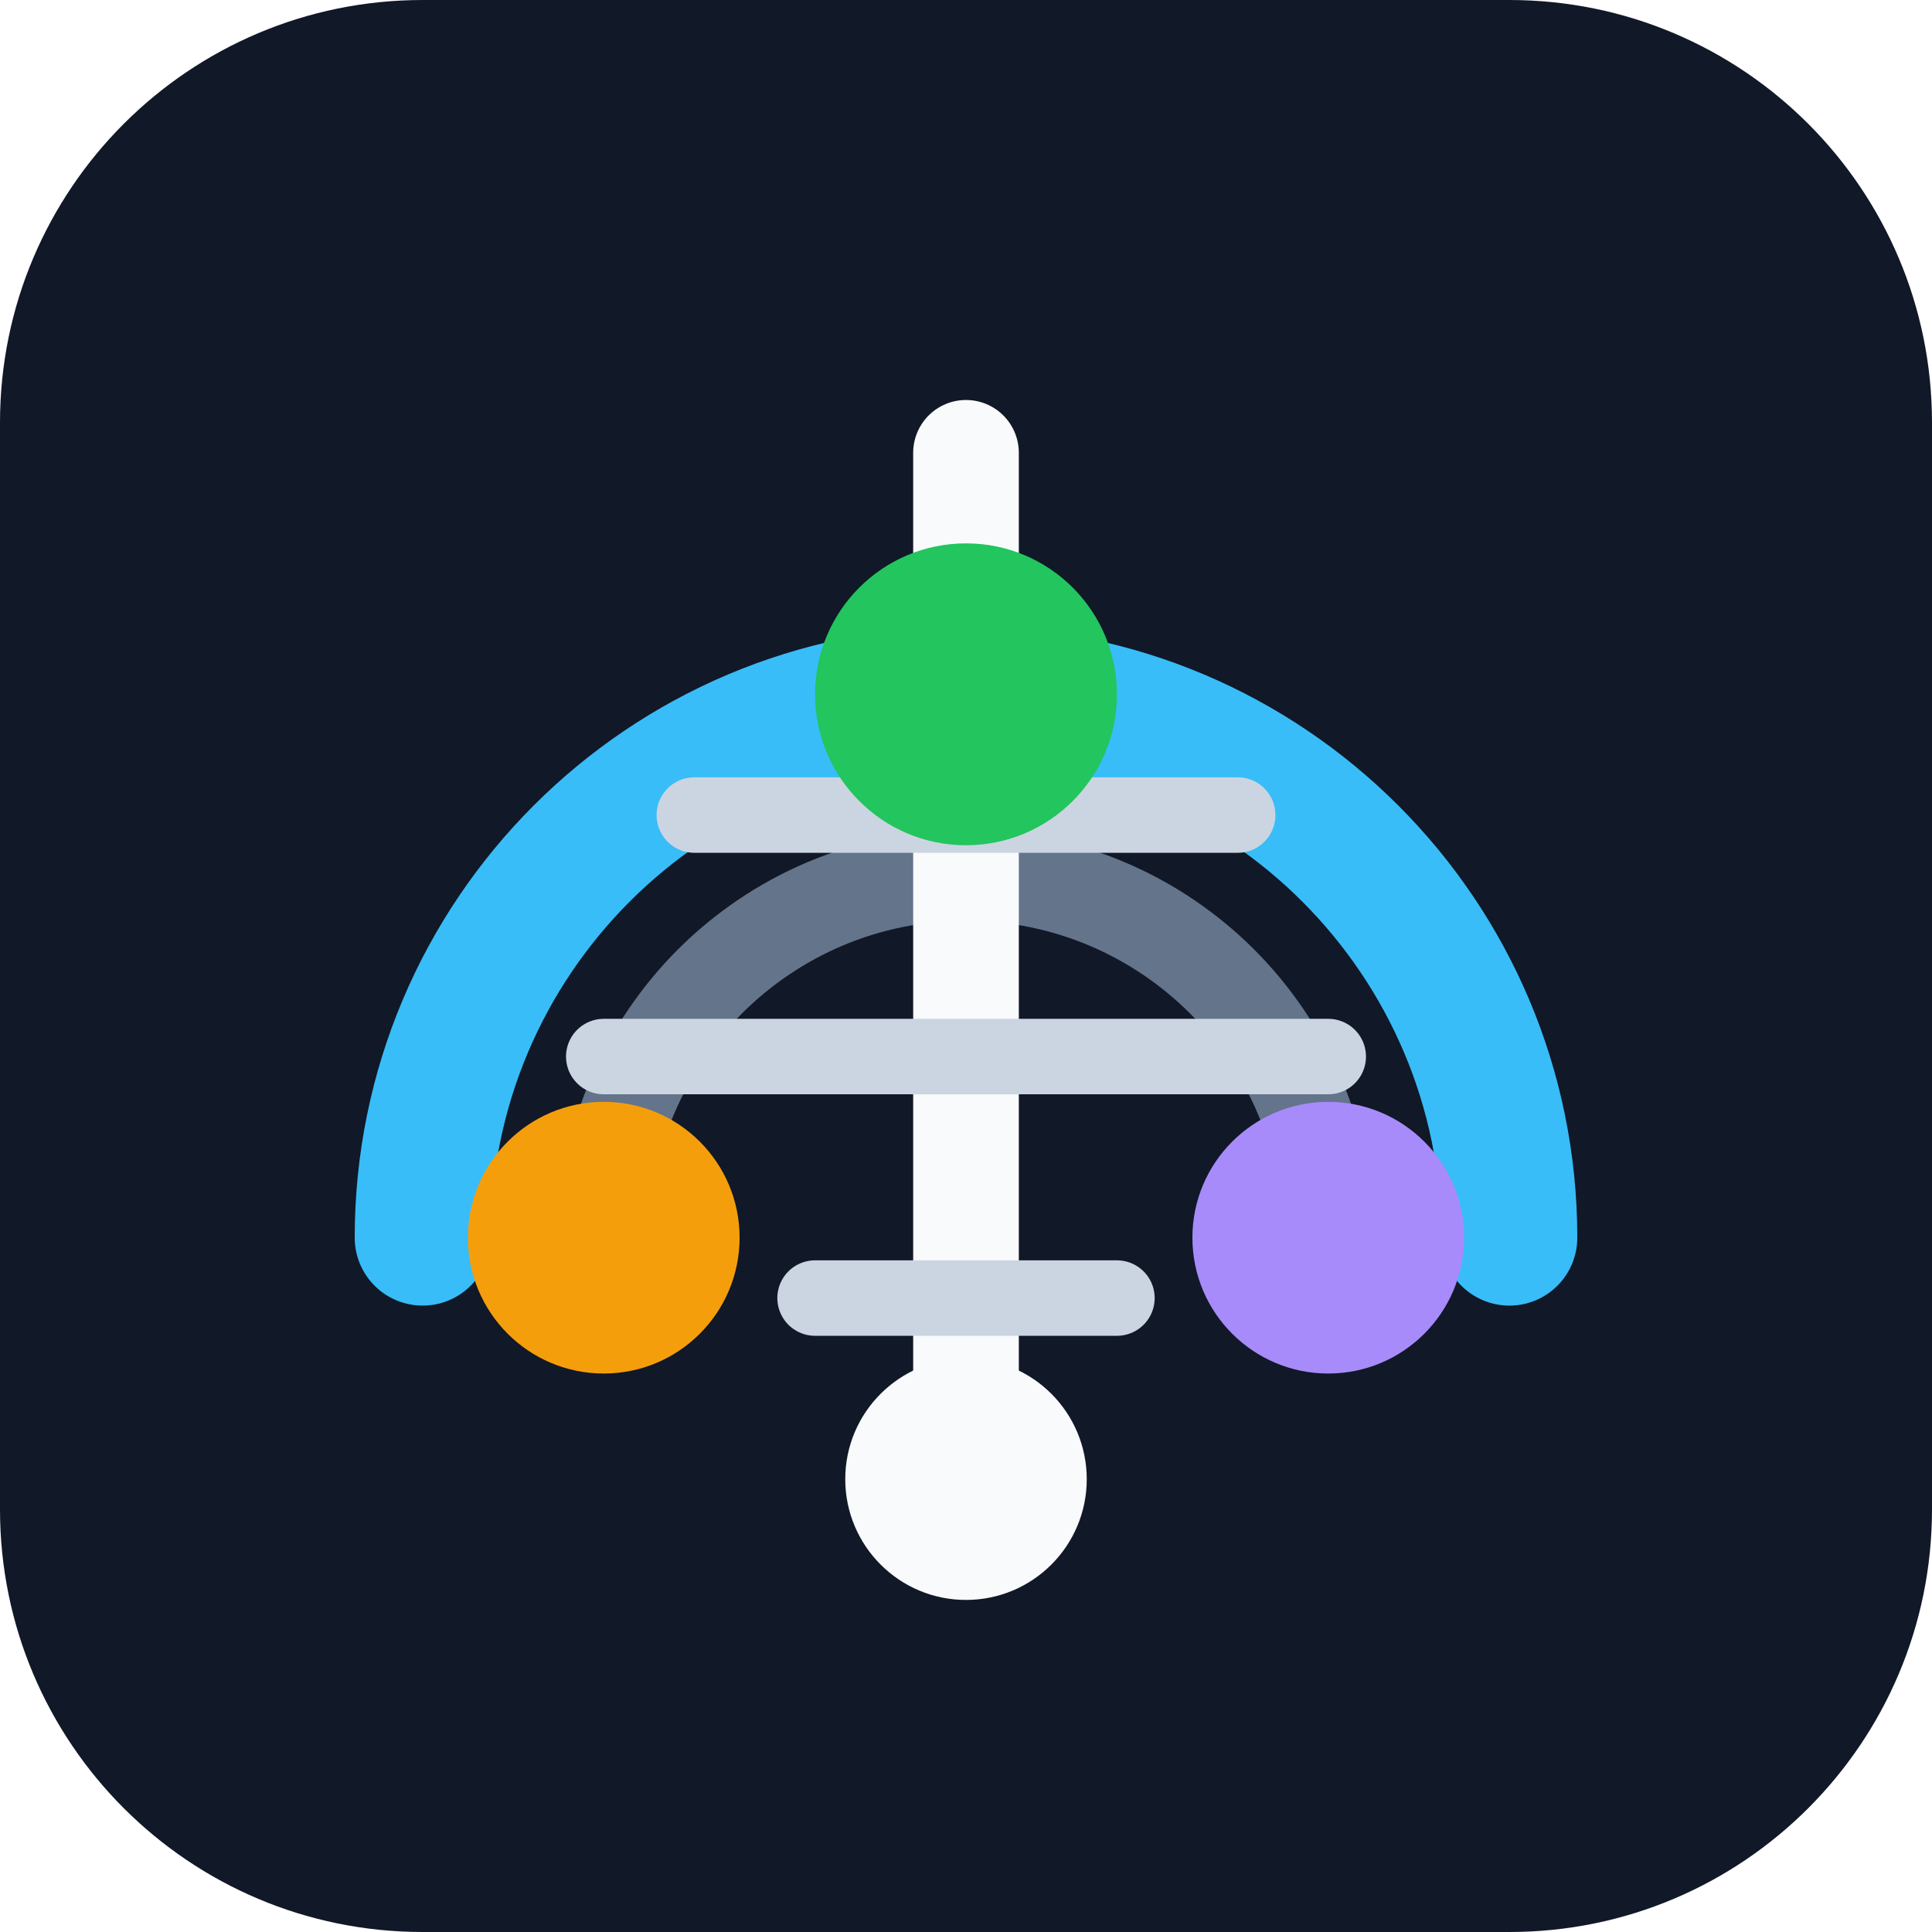
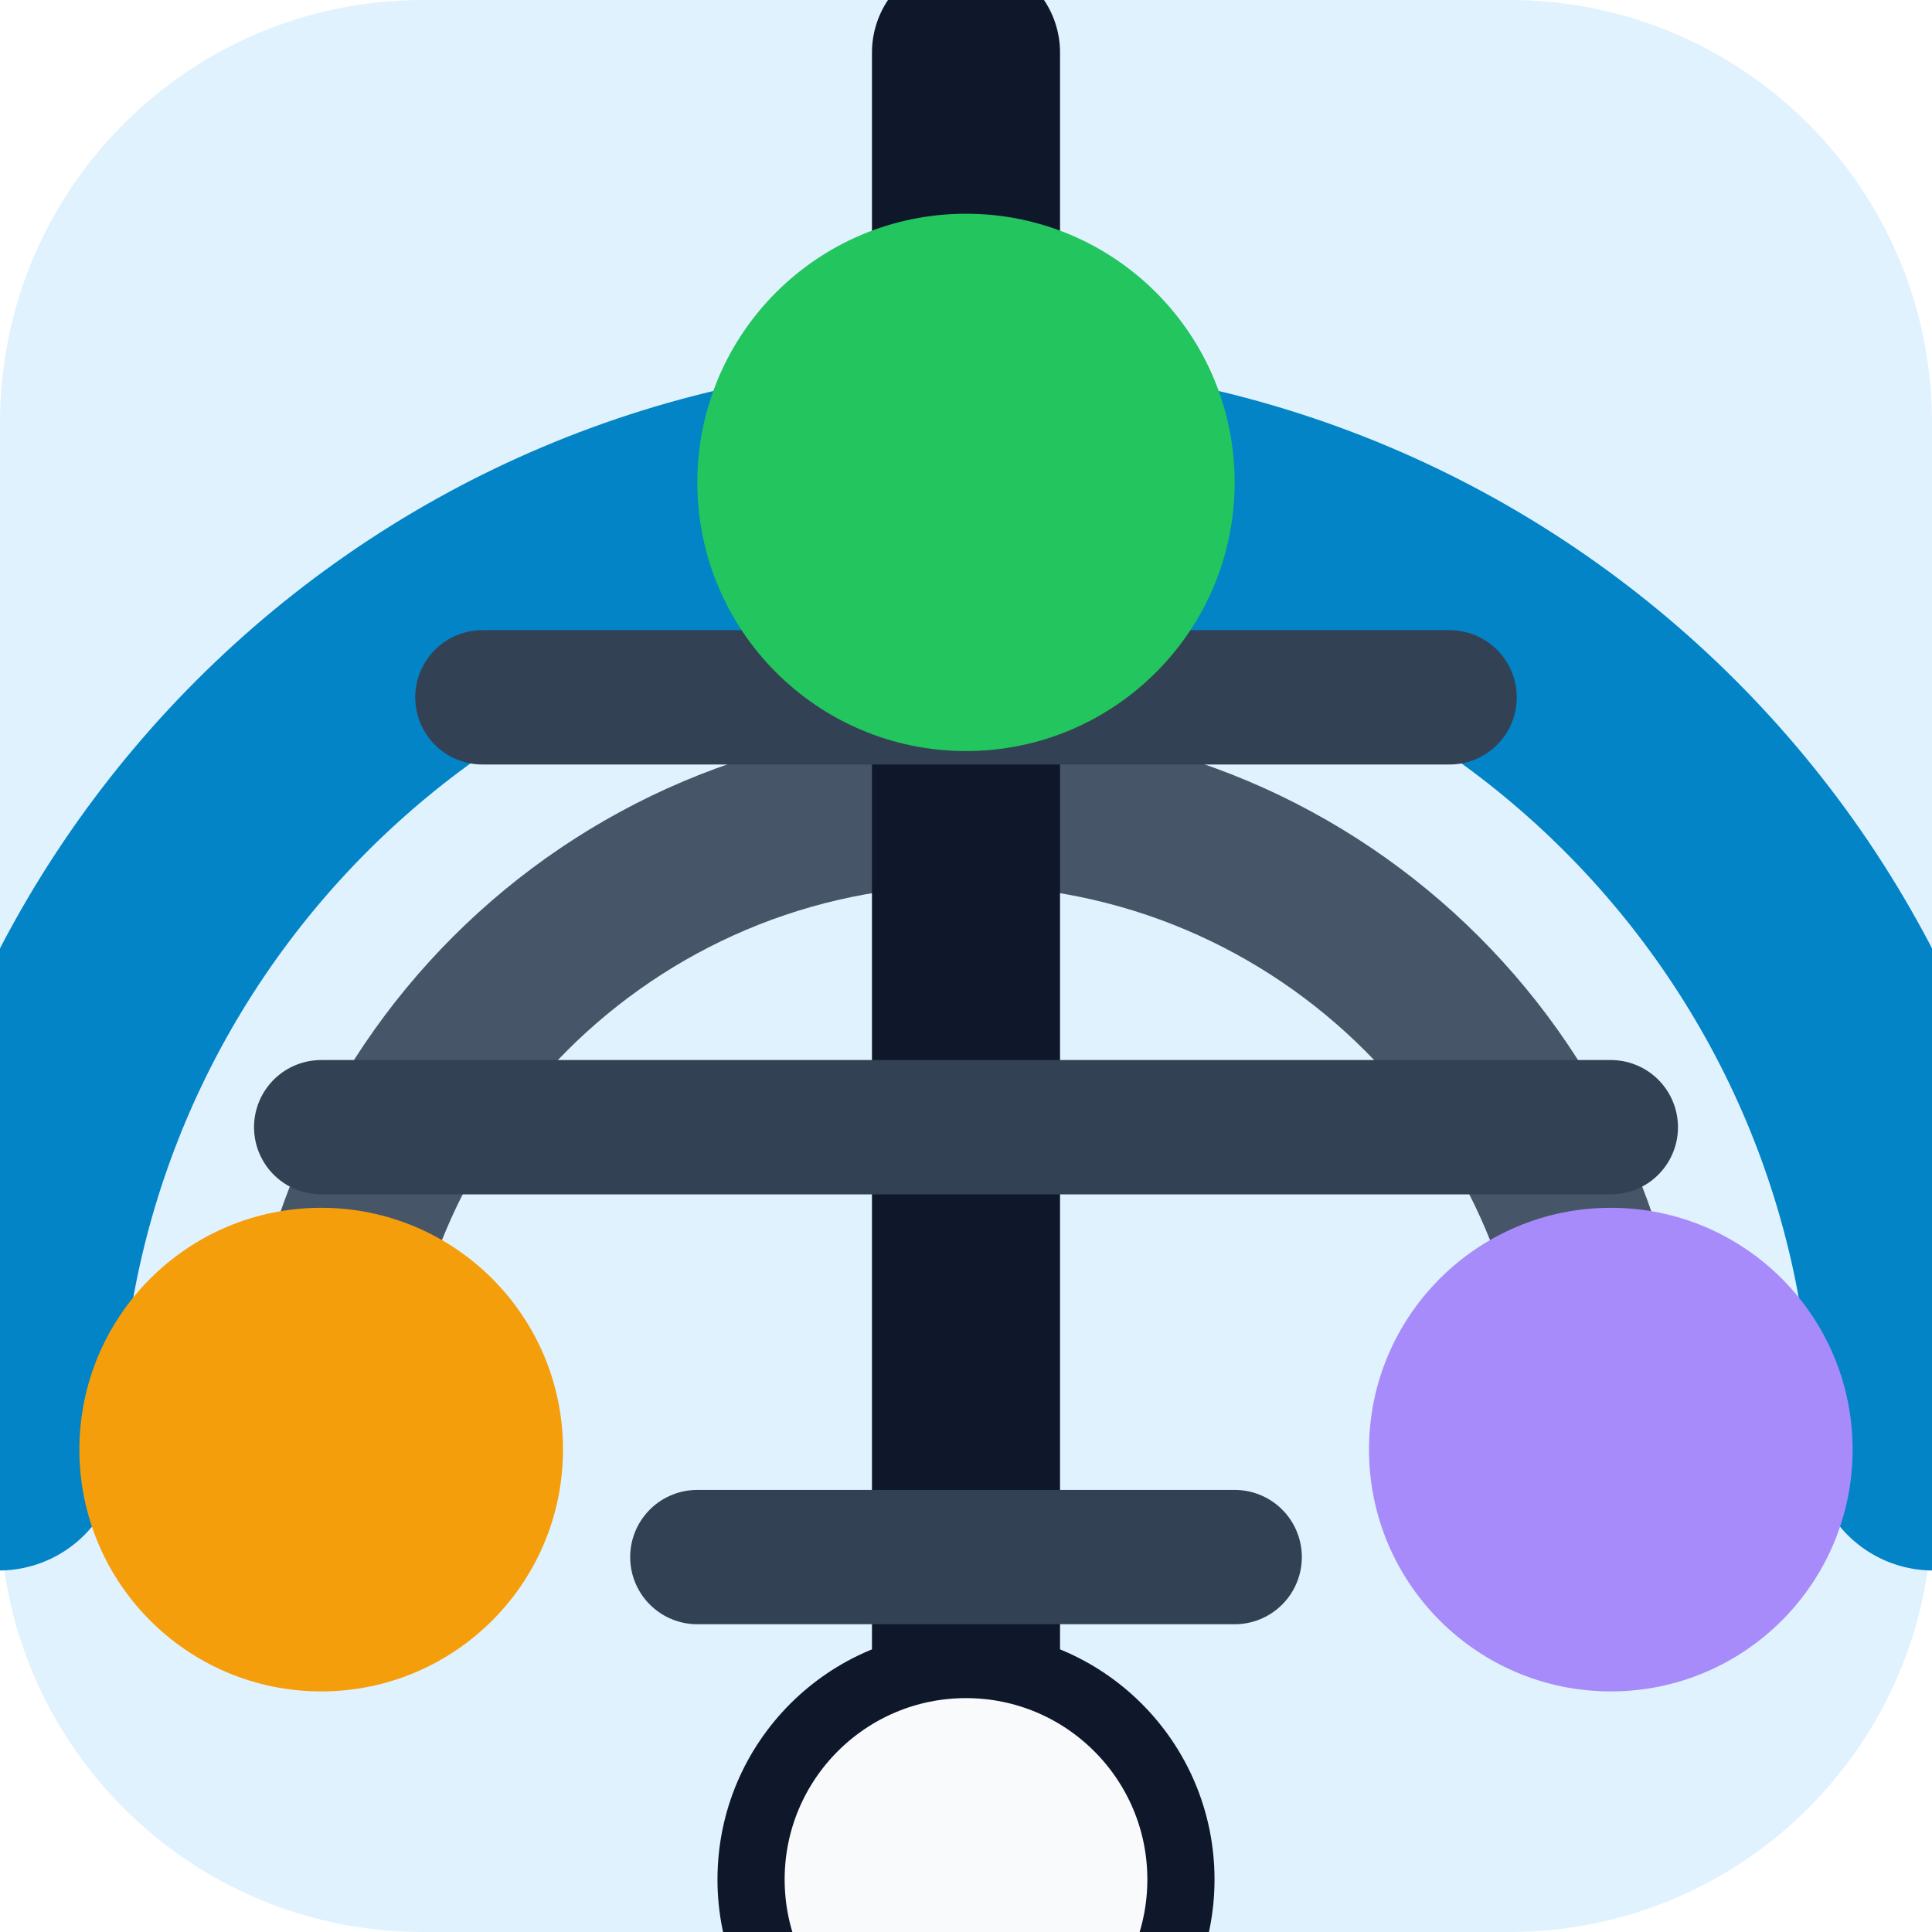
<svg xmlns="http://www.w3.org/2000/svg" viewBox="0 0 64 64" role="img" aria-labelledby="title desc">
-   <rect width="64" height="64" rx="14" fill="#111827" />
-   <path d="M14 41a18 18 0 0 1 36 0" fill="none" stroke="#38BDF8" stroke-width="4.5" stroke-linecap="round" />
-   <path d="M20 41a12 12 0 0 1 24 0" fill="none" stroke="#64748B" stroke-width="3" stroke-linecap="round" />
-   <path d="M32 15v34" fill="none" stroke="#F8FAFC" stroke-width="3.5" stroke-linecap="round" />
-   <path d="M23 27h18M20 35h24M27 43h10" fill="none" stroke="#CBD5E1" stroke-width="2.5" stroke-linecap="round" />
-   <circle cx="20" cy="41" r="4.5" fill="#F59E0B" />
-   <circle cx="32" cy="23" r="5" fill="#22C55E" />
-   <circle cx="44" cy="41" r="4.5" fill="#A78BFA" />
-   <circle cx="32" cy="49" r="4" fill="#F8FAFC" />
+   <rect width="64" height="64" rx="14" fill="#E0F2FE" />
+   <g transform="translate(32 32) scale(1.78) translate(-32 -32)">
+     <path d="M14 41a18 18 0 0 1 36 0" fill="none" stroke="#0284C7" stroke-width="4.5" stroke-linecap="round" />
+     <path d="M20 41a12 12 0 0 1 24 0" fill="none" stroke="#475569" stroke-width="3" stroke-linecap="round" />
+     <path d="M32 15v34" fill="none" stroke="#0F172A" stroke-width="3.5" stroke-linecap="round" />
+     <path d="M23 27h18M20 35h24M27 43h10" fill="none" stroke="#334155" stroke-width="2.5" stroke-linecap="round" />
+     <circle cx="20" cy="41" r="4.5" fill="#F59E0B" />
+     <circle cx="32" cy="23" r="5" fill="#22C55E" />
+     <circle cx="44" cy="41" r="4.5" fill="#A78BFA" />
+     <circle cx="32" cy="49" r="4" fill="#F8FAFC" stroke="#0F172A" stroke-width="1.25" />
+   </g>
</svg>
